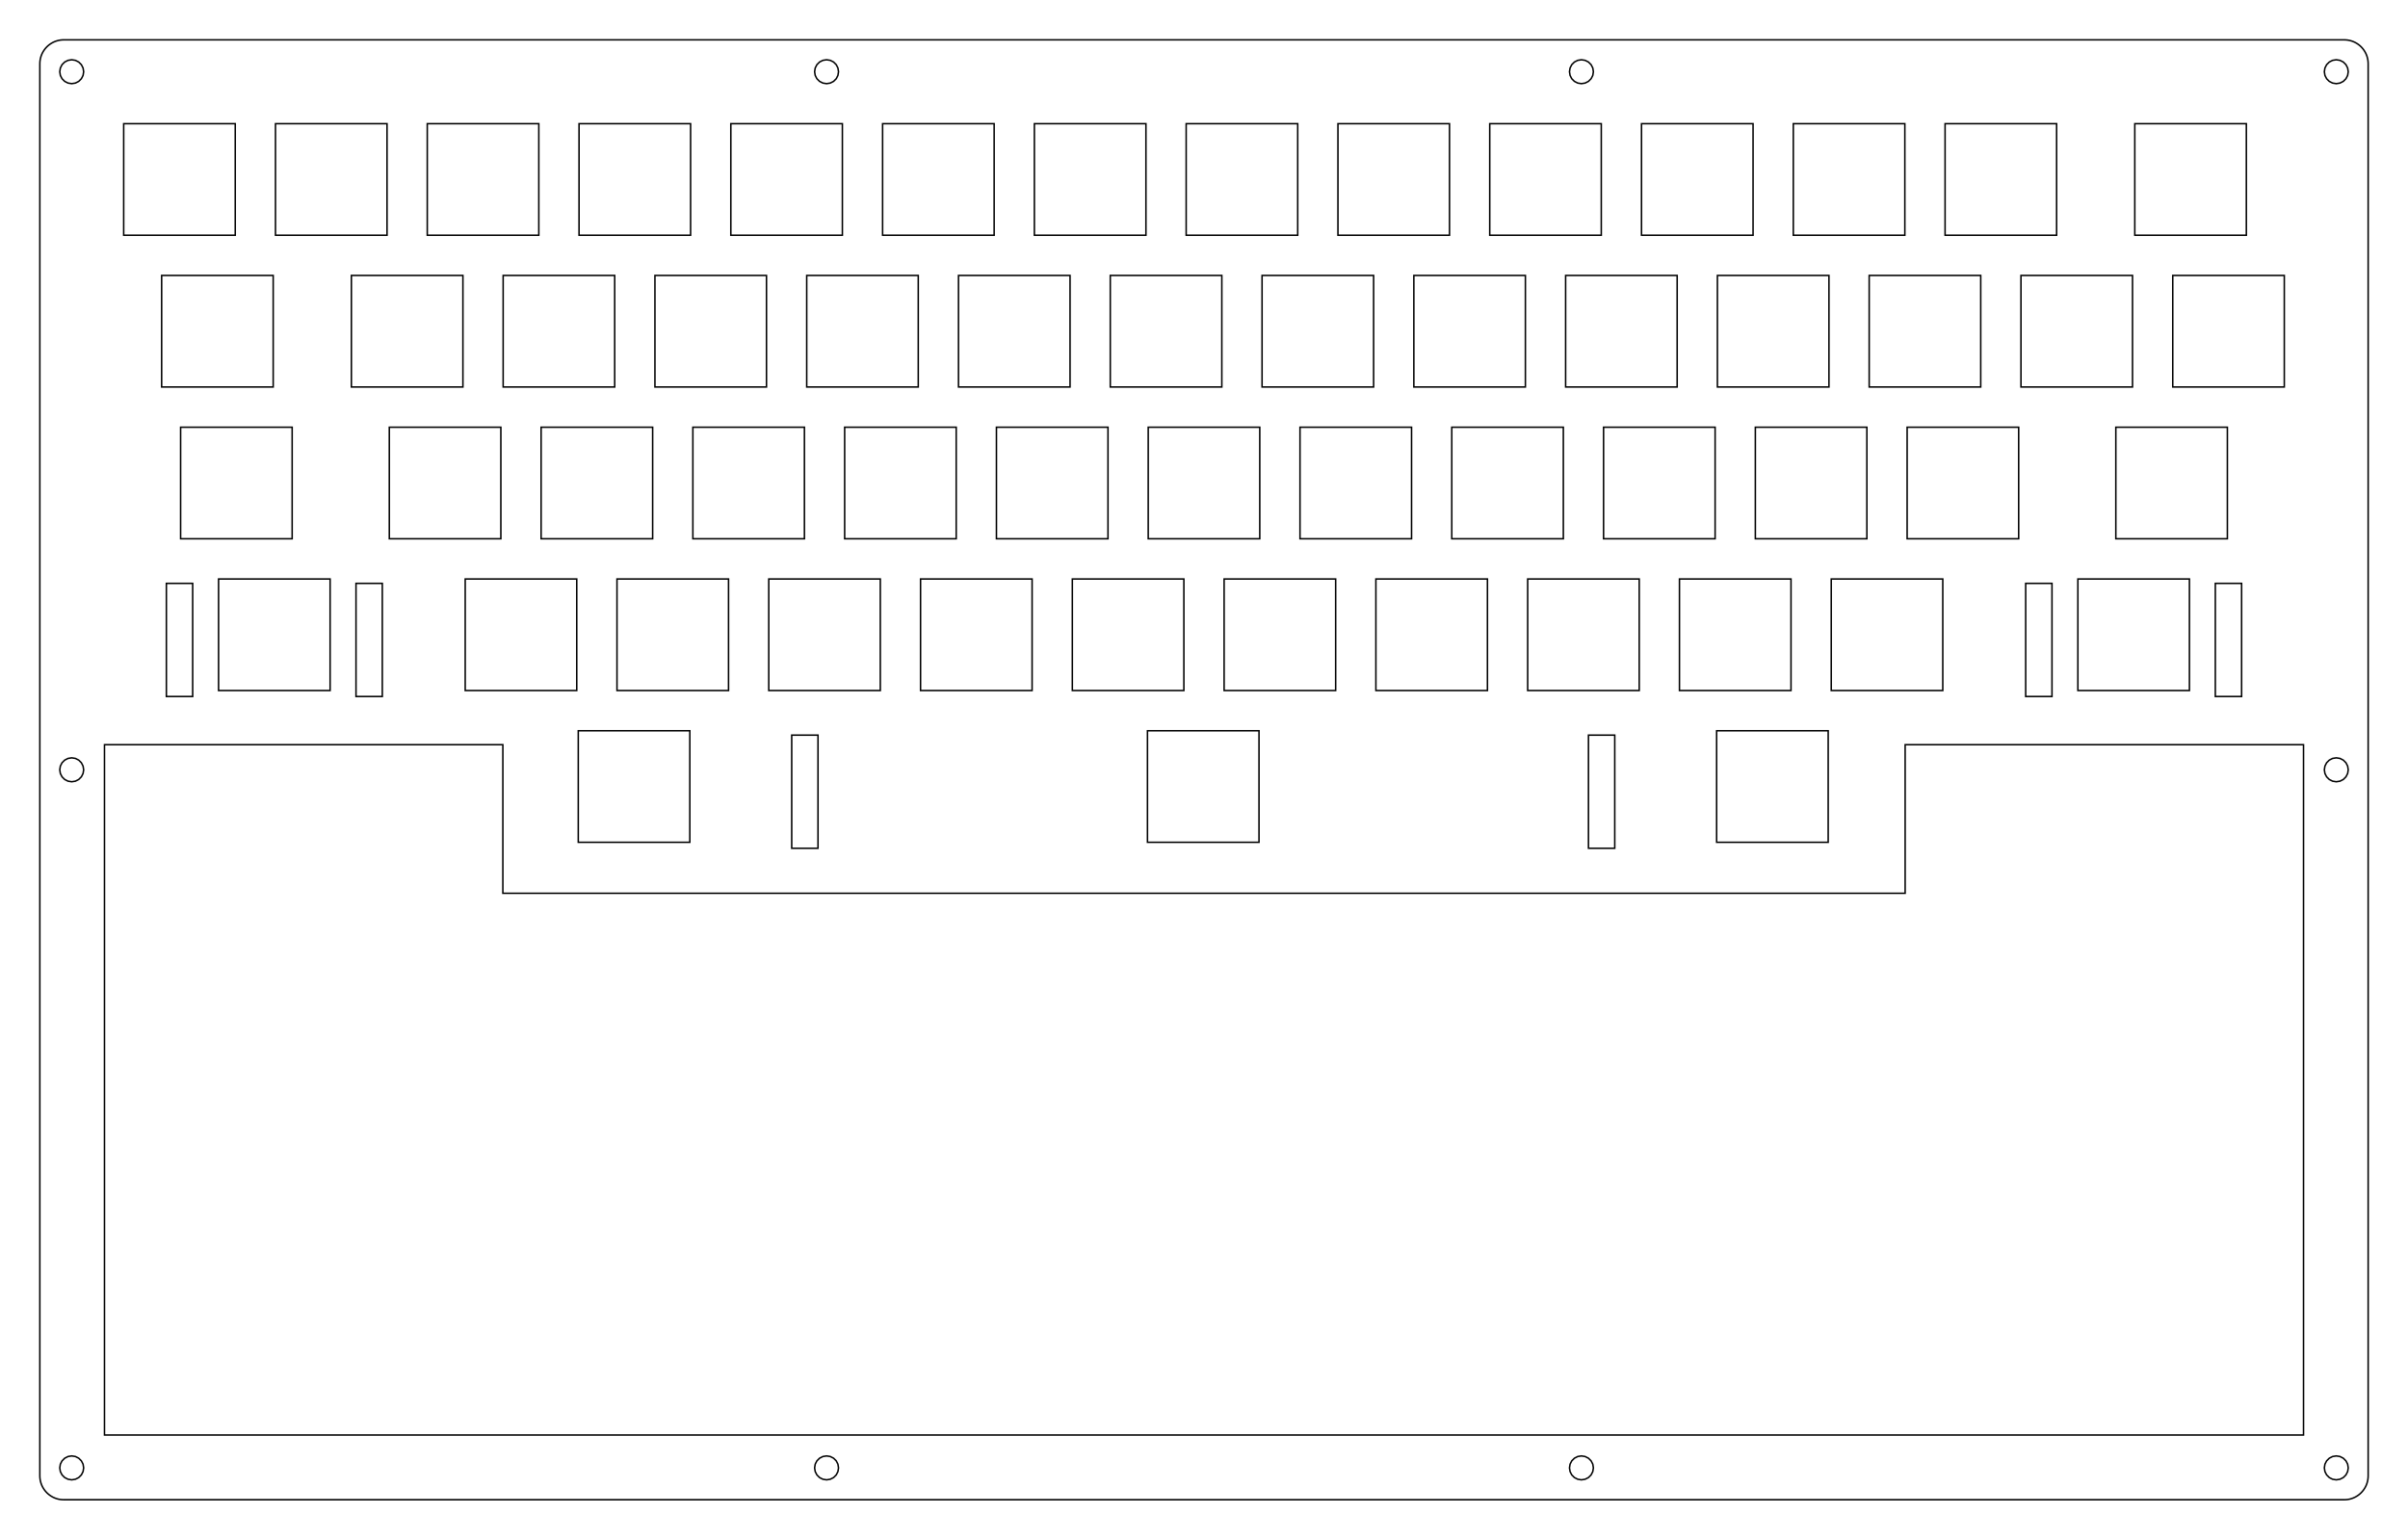
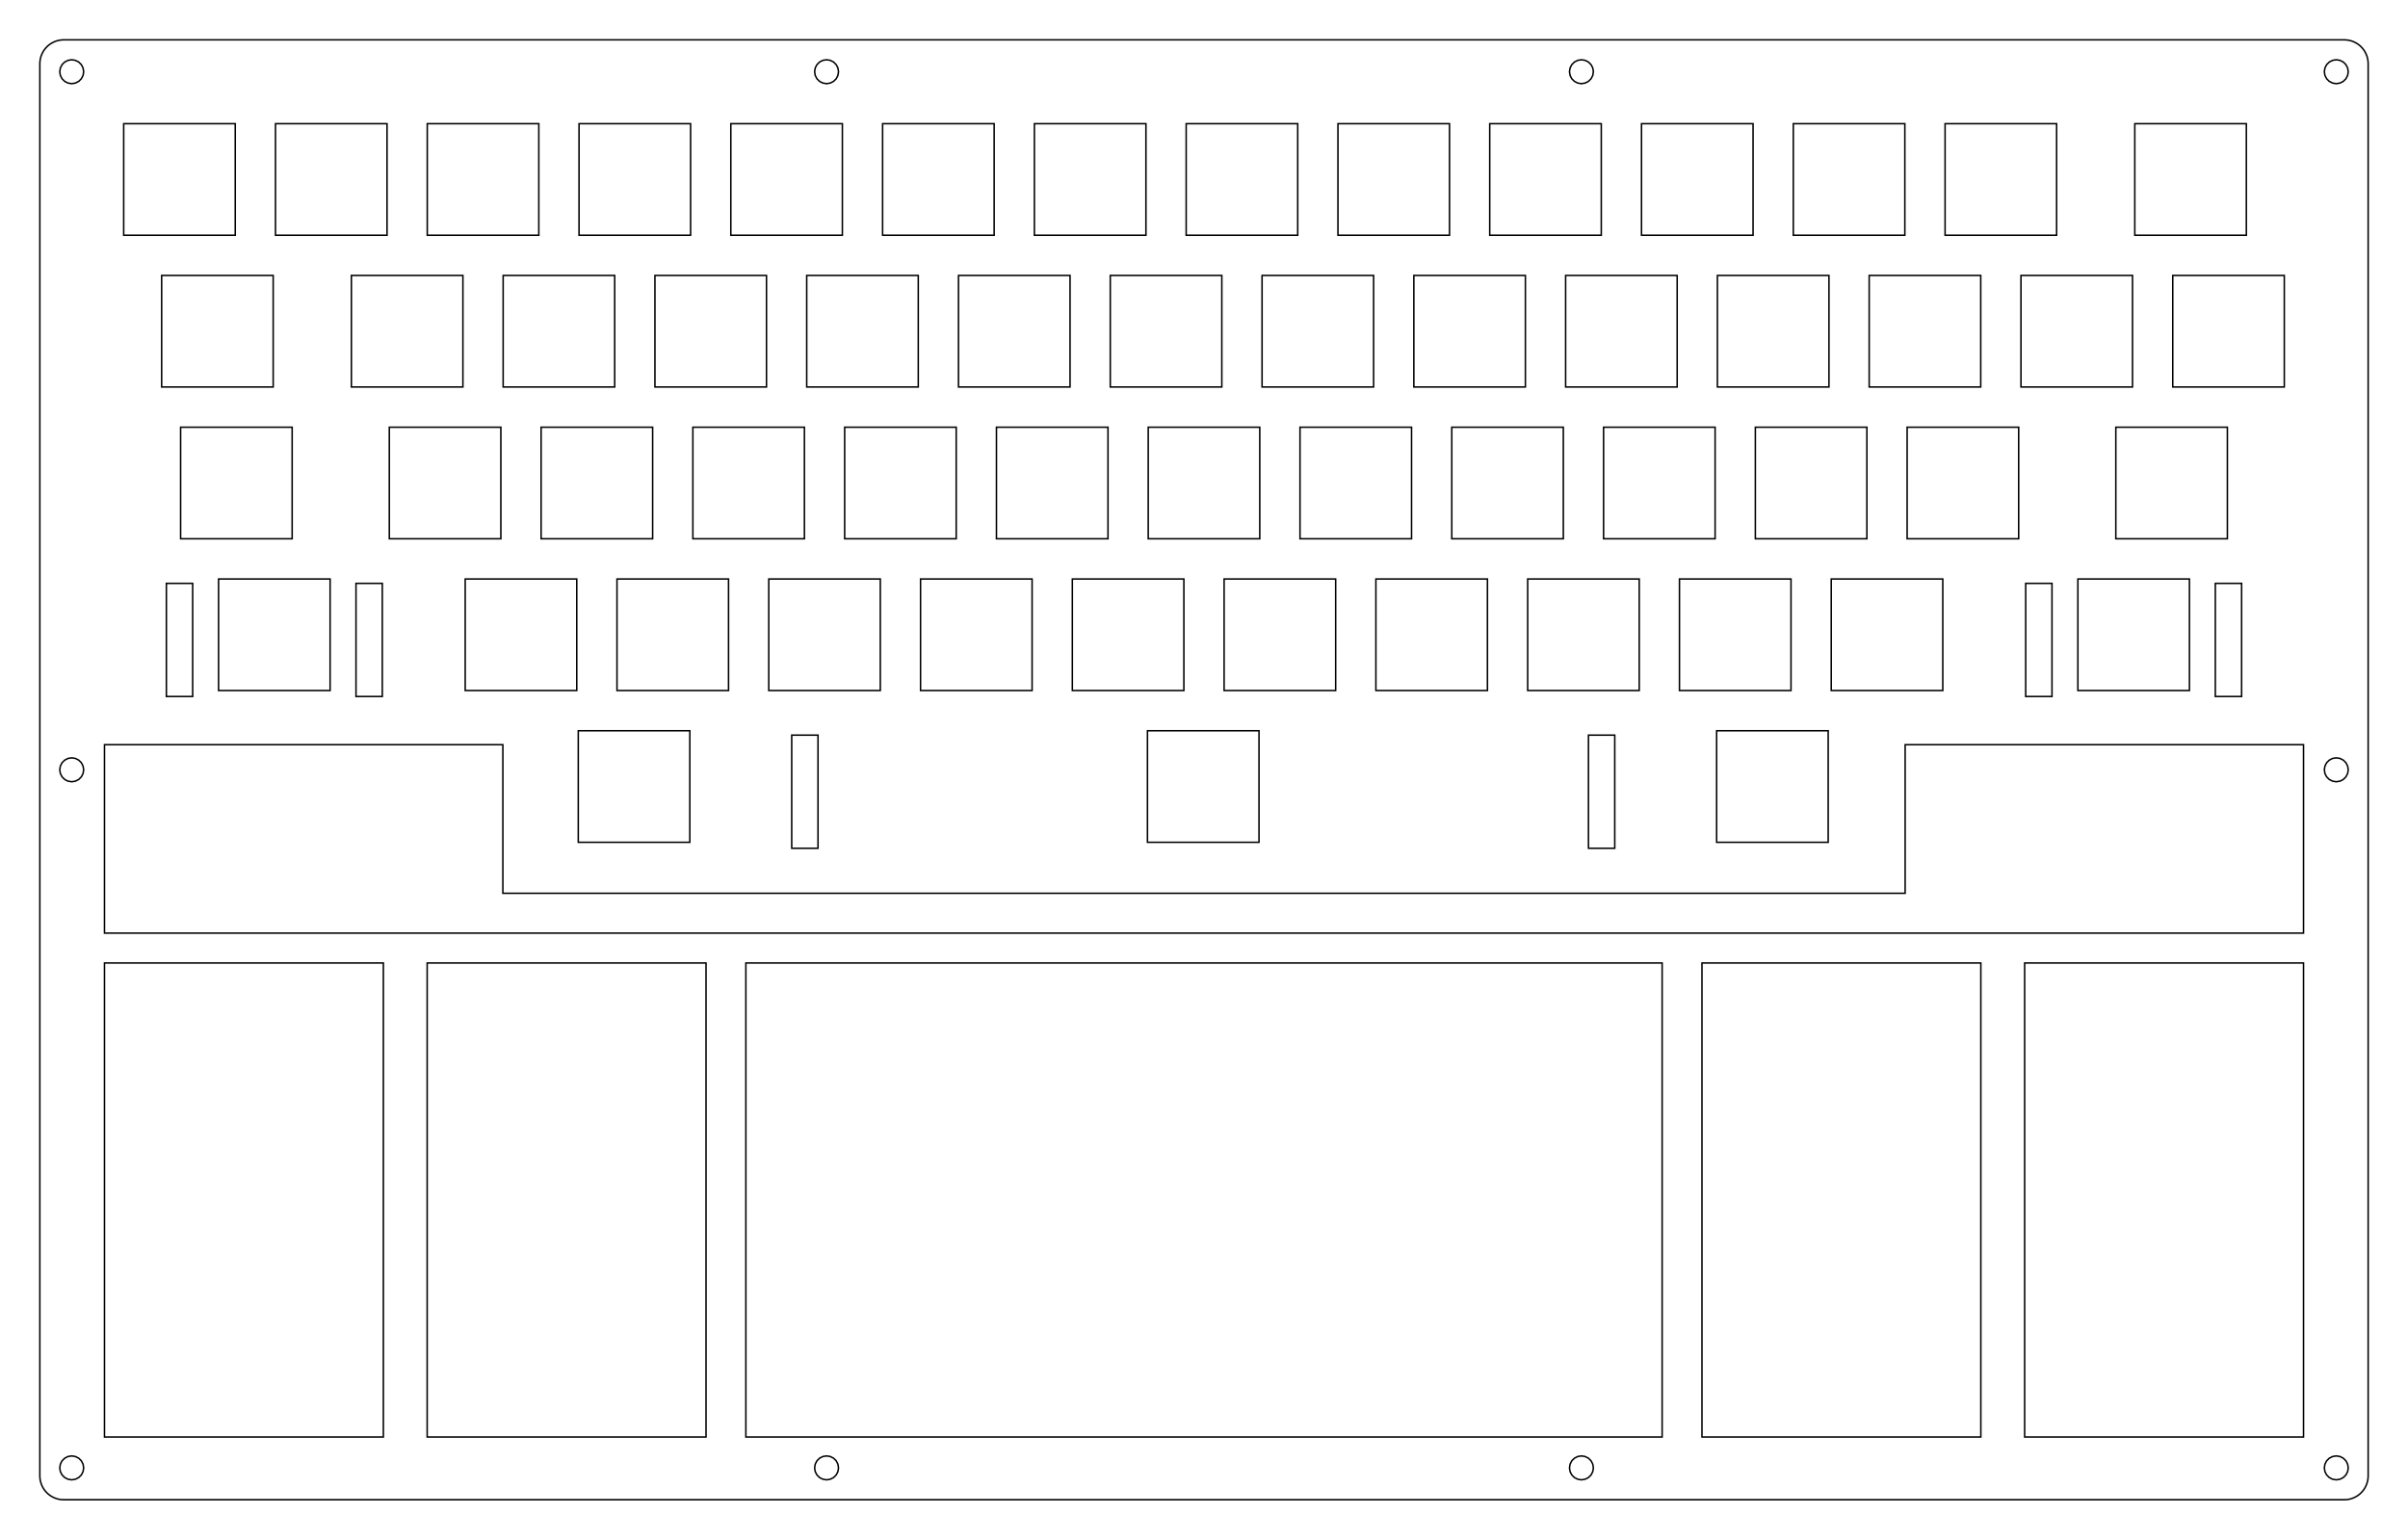
<svg xmlns="http://www.w3.org/2000/svg" width="302.227mm" height="193.252mm" viewBox="0.000 0.000 302.227 193.252">
  <polygon points="294.227,5.001 294.462,5.010 294.696,5.037 294.927,5.083 295.154,5.147 295.375,5.229 295.588,5.327 295.794,5.443 295.990,5.573 296.175,5.719 296.348,5.879 296.508,6.052 296.654,6.237 296.784,6.433 296.900,6.639 296.998,6.852 297.080,7.073 297.144,7.300 297.190,7.531 297.217,7.765 297.227,8.001 297.227,185.251 297.217,185.487 297.190,185.721 297.144,185.952 297.080,186.179 296.998,186.400 296.900,186.613 296.784,186.819 296.654,187.015 296.508,187.200 296.348,187.373 296.175,187.533 295.990,187.679 295.794,187.809 295.588,187.925 295.375,188.023 295.154,188.105 294.927,188.169 294.696,188.215 294.462,188.242 294.227,188.252 8.001,188.251 7.765,188.242 7.531,188.215 7.300,188.169 7.073,188.105 6.852,188.023 6.639,187.925 6.433,187.809 6.237,187.679 6.052,187.533 5.879,187.373 5.719,187.200 5.573,187.015 5.443,186.819 5.327,186.613 5.229,186.400 5.147,186.179 5.083,185.952 5.037,185.721 5.010,185.487 5.000,185.251 5.001,8.001 5.010,7.765 5.037,7.531 5.083,7.300 5.147,7.073 5.229,6.852 5.327,6.639 5.443,6.433 5.573,6.237 5.719,6.052 5.879,5.879 6.052,5.719 6.237,5.573 6.433,5.443 6.639,5.327 6.852,5.229 7.073,5.147 7.300,5.083 7.531,5.037 7.765,5.010 8.001,5.000" style="fill:none;stroke-width:0.05mm;stroke:black" />
  <polygon points="292.763,182.825 292.345,183.038 292.013,183.370 291.800,183.788 291.727,184.252 291.800,184.715 292.013,185.133 292.345,185.465 292.763,185.678 293.227,185.752 293.690,185.678 294.108,185.465 294.440,185.133 294.653,184.715 294.727,184.252 294.653,183.788 294.440,183.370 294.108,183.038 293.690,182.825 293.227,182.751" style="fill:none;stroke-width:0.05mm;stroke:black" />
  <polygon points="198.021,182.825 197.603,183.038 197.271,183.370 197.058,183.788 196.985,184.252 197.058,184.715 197.271,185.133 197.603,185.465 198.021,185.678 198.485,185.752 198.948,185.678 199.366,185.465 199.698,185.133 199.911,184.715 199.985,184.252 199.911,183.788 199.698,183.370 199.366,183.038 198.948,182.825 198.485,182.751" style="fill:none;stroke-width:0.05mm;stroke:black" />
  <polygon points="103.279,182.825 102.861,183.038 102.529,183.370 102.316,183.788 102.243,184.252 102.316,184.715 102.529,185.133 102.861,185.465 103.279,185.678 103.743,185.752 104.206,185.678 104.624,185.465 104.956,185.133 105.169,184.715 105.243,184.252 105.169,183.788 104.956,183.370 104.624,183.038 104.206,182.825 103.743,182.751" style="fill:none;stroke-width:0.05mm;stroke:black" />
  <polygon points="8.537,182.825 8.119,183.038 7.787,183.370 7.574,183.788 7.501,184.252 7.574,184.715 7.787,185.133 8.119,185.465 8.537,185.678 9.001,185.752 9.464,185.678 9.882,185.465 10.214,185.133 10.427,184.715 10.501,184.252 10.427,183.788 10.214,183.370 9.882,183.038 9.464,182.825 9.001,182.751" style="fill:none;stroke-width:0.05mm;stroke:black" />
-   <polygon points="13.114,93.476 13.114,180.126 289.114,180.126 289.114,93.476 239.114,93.476 239.114,112.126 63.114,112.126 63.114,93.476" style="fill:none;stroke-width:0.05mm;stroke:black" />
+   <polygon points="13.114,120.876 13.114,180.376 48.114,180.376 48.114,120.876" style="fill:none;stroke-width:0.05mm;stroke:black" />
+   <polygon points="53.614,120.876 53.614,180.376 88.614,180.376 88.614,120.876" style="fill:none;stroke-width:0.05mm;stroke:black" />
+   <polygon points="213.614,120.876 213.614,180.376 248.614,180.376 248.614,120.876" style="fill:none;stroke-width:0.05mm;stroke:black" />
+   <polygon points="254.114,120.876 254.114,180.376 289.114,180.376 289.114,120.876" style="fill:none;stroke-width:0.05mm;stroke:black" />
+   <polygon points="93.614,120.876 93.614,180.376 208.614,180.376 208.614,120.876" style="fill:none;stroke-width:0.05mm;stroke:black" />
+   <polygon points="13.114,93.476 13.114,117.126 289.114,117.126 289.114,93.476 239.114,93.476 239.114,112.126 63.114,112.126 63.114,93.476" style="fill:none;stroke-width:0.05mm;stroke:black" />
  <polygon points="99.368,92.275 99.368,106.476 102.668,106.476 102.668,92.275" style="fill:none;stroke-width:0.05mm;stroke:black" />
  <polygon points="199.368,92.275 199.368,106.476 202.668,106.476 202.668,92.275" style="fill:none;stroke-width:0.05mm;stroke:black" />
  <polygon points="72.580,91.726 72.580,105.726 86.580,105.726 86.580,91.726" style="fill:none;stroke-width:0.05mm;stroke:black" />
  <polygon points="144.018,91.726 144.018,105.726 158.018,105.726 158.018,91.726" style="fill:none;stroke-width:0.05mm;stroke:black" />
  <polygon points="215.455,91.726 215.455,105.726 229.455,105.726 229.455,91.726" style="fill:none;stroke-width:0.05mm;stroke:black" />
  <polygon points="292.763,95.199 292.345,95.412 292.013,95.744 291.800,96.162 291.727,96.626 291.800,97.090 292.013,97.508 292.345,97.840 292.763,98.053 293.227,98.126 293.690,98.053 294.108,97.840 294.440,97.508 294.653,97.090 294.727,96.626 294.653,96.162 294.440,95.744 294.108,95.412 293.690,95.199 293.227,95.126" style="fill:none;stroke-width:0.05mm;stroke:black" />
  <polygon points="8.537,95.199 8.119,95.412 7.787,95.744 7.574,96.162 7.501,96.626 7.574,97.090 7.787,97.508 8.119,97.840 8.537,98.053 9.001,98.126 9.464,98.053 9.882,97.840 10.214,97.508 10.427,97.090 10.501,96.626 10.427,96.162 10.214,95.744 9.882,95.412 9.464,95.199 9.001,95.126" style="fill:none;stroke-width:0.05mm;stroke:black" />
  <polygon points="20.882,73.226 20.882,87.426 24.182,87.426 24.182,73.226" style="fill:none;stroke-width:0.05mm;stroke:black" />
  <polygon points="44.682,73.226 44.682,87.426 47.982,87.426 47.982,73.226" style="fill:none;stroke-width:0.05mm;stroke:black" />
  <polygon points="254.244,73.226 254.244,87.426 257.544,87.426 257.544,73.226" style="fill:none;stroke-width:0.05mm;stroke:black" />
  <polygon points="278.044,73.226 278.044,87.426 281.344,87.426 281.344,73.226" style="fill:none;stroke-width:0.05mm;stroke:black" />
  <polygon points="27.432,72.676 27.432,86.676 41.432,86.676 41.432,72.676" style="fill:none;stroke-width:0.05mm;stroke:black" />
  <polygon points="58.388,72.676 58.388,86.676 72.388,86.676 72.388,72.676" style="fill:none;stroke-width:0.05mm;stroke:black" />
  <polygon points="77.438,72.676 77.438,86.676 91.438,86.676 91.438,72.676" style="fill:none;stroke-width:0.05mm;stroke:black" />
  <polygon points="96.488,72.676 96.488,86.676 110.488,86.676 110.488,72.676" style="fill:none;stroke-width:0.05mm;stroke:black" />
  <polygon points="115.538,72.676 115.538,86.676 129.538,86.676 129.538,72.676" style="fill:none;stroke-width:0.05mm;stroke:black" />
  <polygon points="134.588,72.676 134.588,86.676 148.588,86.676 148.588,72.676" style="fill:none;stroke-width:0.05mm;stroke:black" />
  <polygon points="153.638,72.676 153.638,86.676 167.638,86.676 167.638,72.676" style="fill:none;stroke-width:0.05mm;stroke:black" />
  <polygon points="172.688,72.676 172.688,86.676 186.688,86.676 186.688,72.676" style="fill:none;stroke-width:0.05mm;stroke:black" />
  <polygon points="191.738,72.676 191.738,86.676 205.738,86.676 205.738,72.676" style="fill:none;stroke-width:0.05mm;stroke:black" />
  <polygon points="210.788,72.676 210.788,86.676 224.788,86.676 224.788,72.676" style="fill:none;stroke-width:0.05mm;stroke:black" />
  <polygon points="229.838,72.676 229.838,86.676 243.838,86.676 243.838,72.676" style="fill:none;stroke-width:0.05mm;stroke:black" />
  <polygon points="260.794,72.676 260.794,86.676 274.794,86.676 274.794,72.676" style="fill:none;stroke-width:0.05mm;stroke:black" />
  <polygon points="22.669,53.626 22.669,67.626 36.669,67.626 36.669,53.626" style="fill:none;stroke-width:0.05mm;stroke:black" />
  <polygon points="48.863,53.626 48.863,67.626 62.863,67.626 62.863,53.626" style="fill:none;stroke-width:0.05mm;stroke:black" />
  <polygon points="67.913,53.626 67.913,67.626 81.913,67.626 81.913,53.626" style="fill:none;stroke-width:0.05mm;stroke:black" />
  <polygon points="86.963,53.626 86.963,67.626 100.963,67.626 100.963,53.626" style="fill:none;stroke-width:0.05mm;stroke:black" />
  <polygon points="106.013,53.626 106.013,67.626 120.013,67.626 120.013,53.626" style="fill:none;stroke-width:0.05mm;stroke:black" />
  <polygon points="125.063,53.626 125.063,67.626 139.063,67.626 139.063,53.626" style="fill:none;stroke-width:0.05mm;stroke:black" />
  <polygon points="144.113,53.626 144.113,67.626 158.113,67.626 158.113,53.626" style="fill:none;stroke-width:0.05mm;stroke:black" />
  <polygon points="163.163,53.626 163.163,67.626 177.163,67.626 177.163,53.626" style="fill:none;stroke-width:0.05mm;stroke:black" />
  <polygon points="182.213,53.626 182.213,67.626 196.213,67.626 196.213,53.626" style="fill:none;stroke-width:0.05mm;stroke:black" />
  <polygon points="201.263,53.626 201.263,67.626 215.263,67.626 215.263,53.626" style="fill:none;stroke-width:0.05mm;stroke:black" />
  <polygon points="220.313,53.626 220.313,67.626 234.313,67.626 234.313,53.626" style="fill:none;stroke-width:0.05mm;stroke:black" />
  <polygon points="239.363,53.626 239.363,67.626 253.363,67.626 253.363,53.626" style="fill:none;stroke-width:0.05mm;stroke:black" />
  <polygon points="265.557,53.626 265.557,67.626 279.557,67.626 279.557,53.626" style="fill:none;stroke-width:0.05mm;stroke:black" />
  <polygon points="20.288,34.576 20.288,48.576 34.288,48.576 34.288,34.576" style="fill:none;stroke-width:0.05mm;stroke:black" />
  <polygon points="44.101,34.576 44.101,48.576 58.101,48.576 58.101,34.576" style="fill:none;stroke-width:0.05mm;stroke:black" />
  <polygon points="63.151,34.576 63.151,48.576 77.151,48.576 77.151,34.576" style="fill:none;stroke-width:0.05mm;stroke:black" />
  <polygon points="82.201,34.576 82.201,48.576 96.201,48.576 96.201,34.576" style="fill:none;stroke-width:0.05mm;stroke:black" />
  <polygon points="101.251,34.576 101.251,48.576 115.251,48.576 115.251,34.576" style="fill:none;stroke-width:0.05mm;stroke:black" />
  <polygon points="120.301,34.576 120.301,48.576 134.301,48.576 134.301,34.576" style="fill:none;stroke-width:0.05mm;stroke:black" />
  <polygon points="139.351,34.576 139.351,48.576 153.351,48.576 153.351,34.576" style="fill:none;stroke-width:0.05mm;stroke:black" />
  <polygon points="158.401,34.576 158.401,48.576 172.401,48.576 172.401,34.576" style="fill:none;stroke-width:0.05mm;stroke:black" />
  <polygon points="177.451,34.576 177.451,48.576 191.451,48.576 191.451,34.576" style="fill:none;stroke-width:0.05mm;stroke:black" />
  <polygon points="196.501,34.576 196.501,48.576 210.501,48.576 210.501,34.576" style="fill:none;stroke-width:0.05mm;stroke:black" />
  <polygon points="215.551,34.576 215.551,48.576 229.551,48.576 229.551,34.576" style="fill:none;stroke-width:0.05mm;stroke:black" />
  <polygon points="234.601,34.576 234.601,48.576 248.601,48.576 248.601,34.576" style="fill:none;stroke-width:0.05mm;stroke:black" />
  <polygon points="253.651,34.576 253.651,48.576 267.651,48.576 267.651,34.576" style="fill:none;stroke-width:0.05mm;stroke:black" />
  <polygon points="272.701,34.576 272.701,48.576 286.701,48.576 286.701,34.576" style="fill:none;stroke-width:0.05mm;stroke:black" />
  <polygon points="15.525,15.525 15.525,29.526 29.526,29.526 29.526,15.525" style="fill:none;stroke-width:0.05mm;stroke:black" />
  <polygon points="34.576,15.525 34.576,29.526 48.576,29.526 48.576,15.525" style="fill:none;stroke-width:0.05mm;stroke:black" />
  <polygon points="53.626,15.525 53.626,29.526 67.626,29.526 67.626,15.525" style="fill:none;stroke-width:0.05mm;stroke:black" />
  <polygon points="72.676,15.525 72.676,29.526 86.676,29.526 86.676,15.525" style="fill:none;stroke-width:0.05mm;stroke:black" />
  <polygon points="91.726,15.525 91.726,29.526 105.726,29.526 105.726,15.525" style="fill:none;stroke-width:0.05mm;stroke:black" />
  <polygon points="110.775,15.525 110.775,29.526 124.775,29.526 124.775,15.525" style="fill:none;stroke-width:0.05mm;stroke:black" />
  <polygon points="129.825,15.525 129.825,29.526 143.826,29.526 143.826,15.525" style="fill:none;stroke-width:0.05mm;stroke:black" />
  <polygon points="148.876,15.525 148.876,29.526 162.876,29.526 162.876,15.525" style="fill:none;stroke-width:0.05mm;stroke:black" />
  <polygon points="167.926,15.525 167.926,29.526 181.926,29.526 181.926,15.525" style="fill:none;stroke-width:0.05mm;stroke:black" />
  <polygon points="186.976,15.525 186.976,29.526 200.976,29.526 200.976,15.525" style="fill:none;stroke-width:0.05mm;stroke:black" />
  <polygon points="206.026,15.525 206.026,29.526 220.026,29.526 220.026,15.525" style="fill:none;stroke-width:0.05mm;stroke:black" />
  <polygon points="225.076,15.525 225.076,29.526 239.076,29.526 239.076,15.525" style="fill:none;stroke-width:0.05mm;stroke:black" />
  <polygon points="244.126,15.525 244.126,29.526 258.126,29.526 258.126,15.525" style="fill:none;stroke-width:0.05mm;stroke:black" />
  <polygon points="267.938,15.525 267.938,29.526 281.938,29.526 281.938,15.525" style="fill:none;stroke-width:0.05mm;stroke:black" />
  <polygon points="103.279,7.574 102.861,7.787 102.529,8.119 102.316,8.537 102.243,9.001 102.316,9.464 102.529,9.882 102.861,10.214 103.279,10.427 103.743,10.501 104.206,10.427 104.624,10.214 104.956,9.882 105.169,9.464 105.243,9.001 105.169,8.537 104.956,8.119 104.624,7.787 104.206,7.574 103.743,7.501" style="fill:none;stroke-width:0.05mm;stroke:black" />
  <polygon points="198.021,7.574 197.603,7.787 197.271,8.119 197.058,8.537 196.985,9.001 197.058,9.464 197.271,9.882 197.603,10.214 198.021,10.427 198.485,10.501 198.948,10.427 199.366,10.214 199.698,9.882 199.911,9.464 199.985,9.001 199.911,8.537 199.698,8.119 199.366,7.787 198.948,7.574 198.485,7.501" style="fill:none;stroke-width:0.05mm;stroke:black" />
  <polygon points="292.763,7.574 292.345,7.787 292.013,8.119 291.800,8.537 291.727,9.001 291.800,9.464 292.013,9.882 292.345,10.214 292.763,10.427 293.227,10.501 293.690,10.427 294.108,10.214 294.440,9.882 294.653,9.464 294.727,9.001 294.653,8.537 294.440,8.119 294.108,7.787 293.690,7.574 293.227,7.501" style="fill:none;stroke-width:0.05mm;stroke:black" />
  <polygon points="8.537,7.574 8.119,7.787 7.787,8.119 7.574,8.537 7.501,9.001 7.574,9.464 7.787,9.882 8.119,10.214 8.537,10.427 9.001,10.501 9.464,10.427 9.882,10.214 10.214,9.882 10.427,9.464 10.501,9.001 10.427,8.537 10.214,8.119 9.882,7.787 9.464,7.574 9.001,7.501" style="fill:none;stroke-width:0.05mm;stroke:black" />
</svg>
